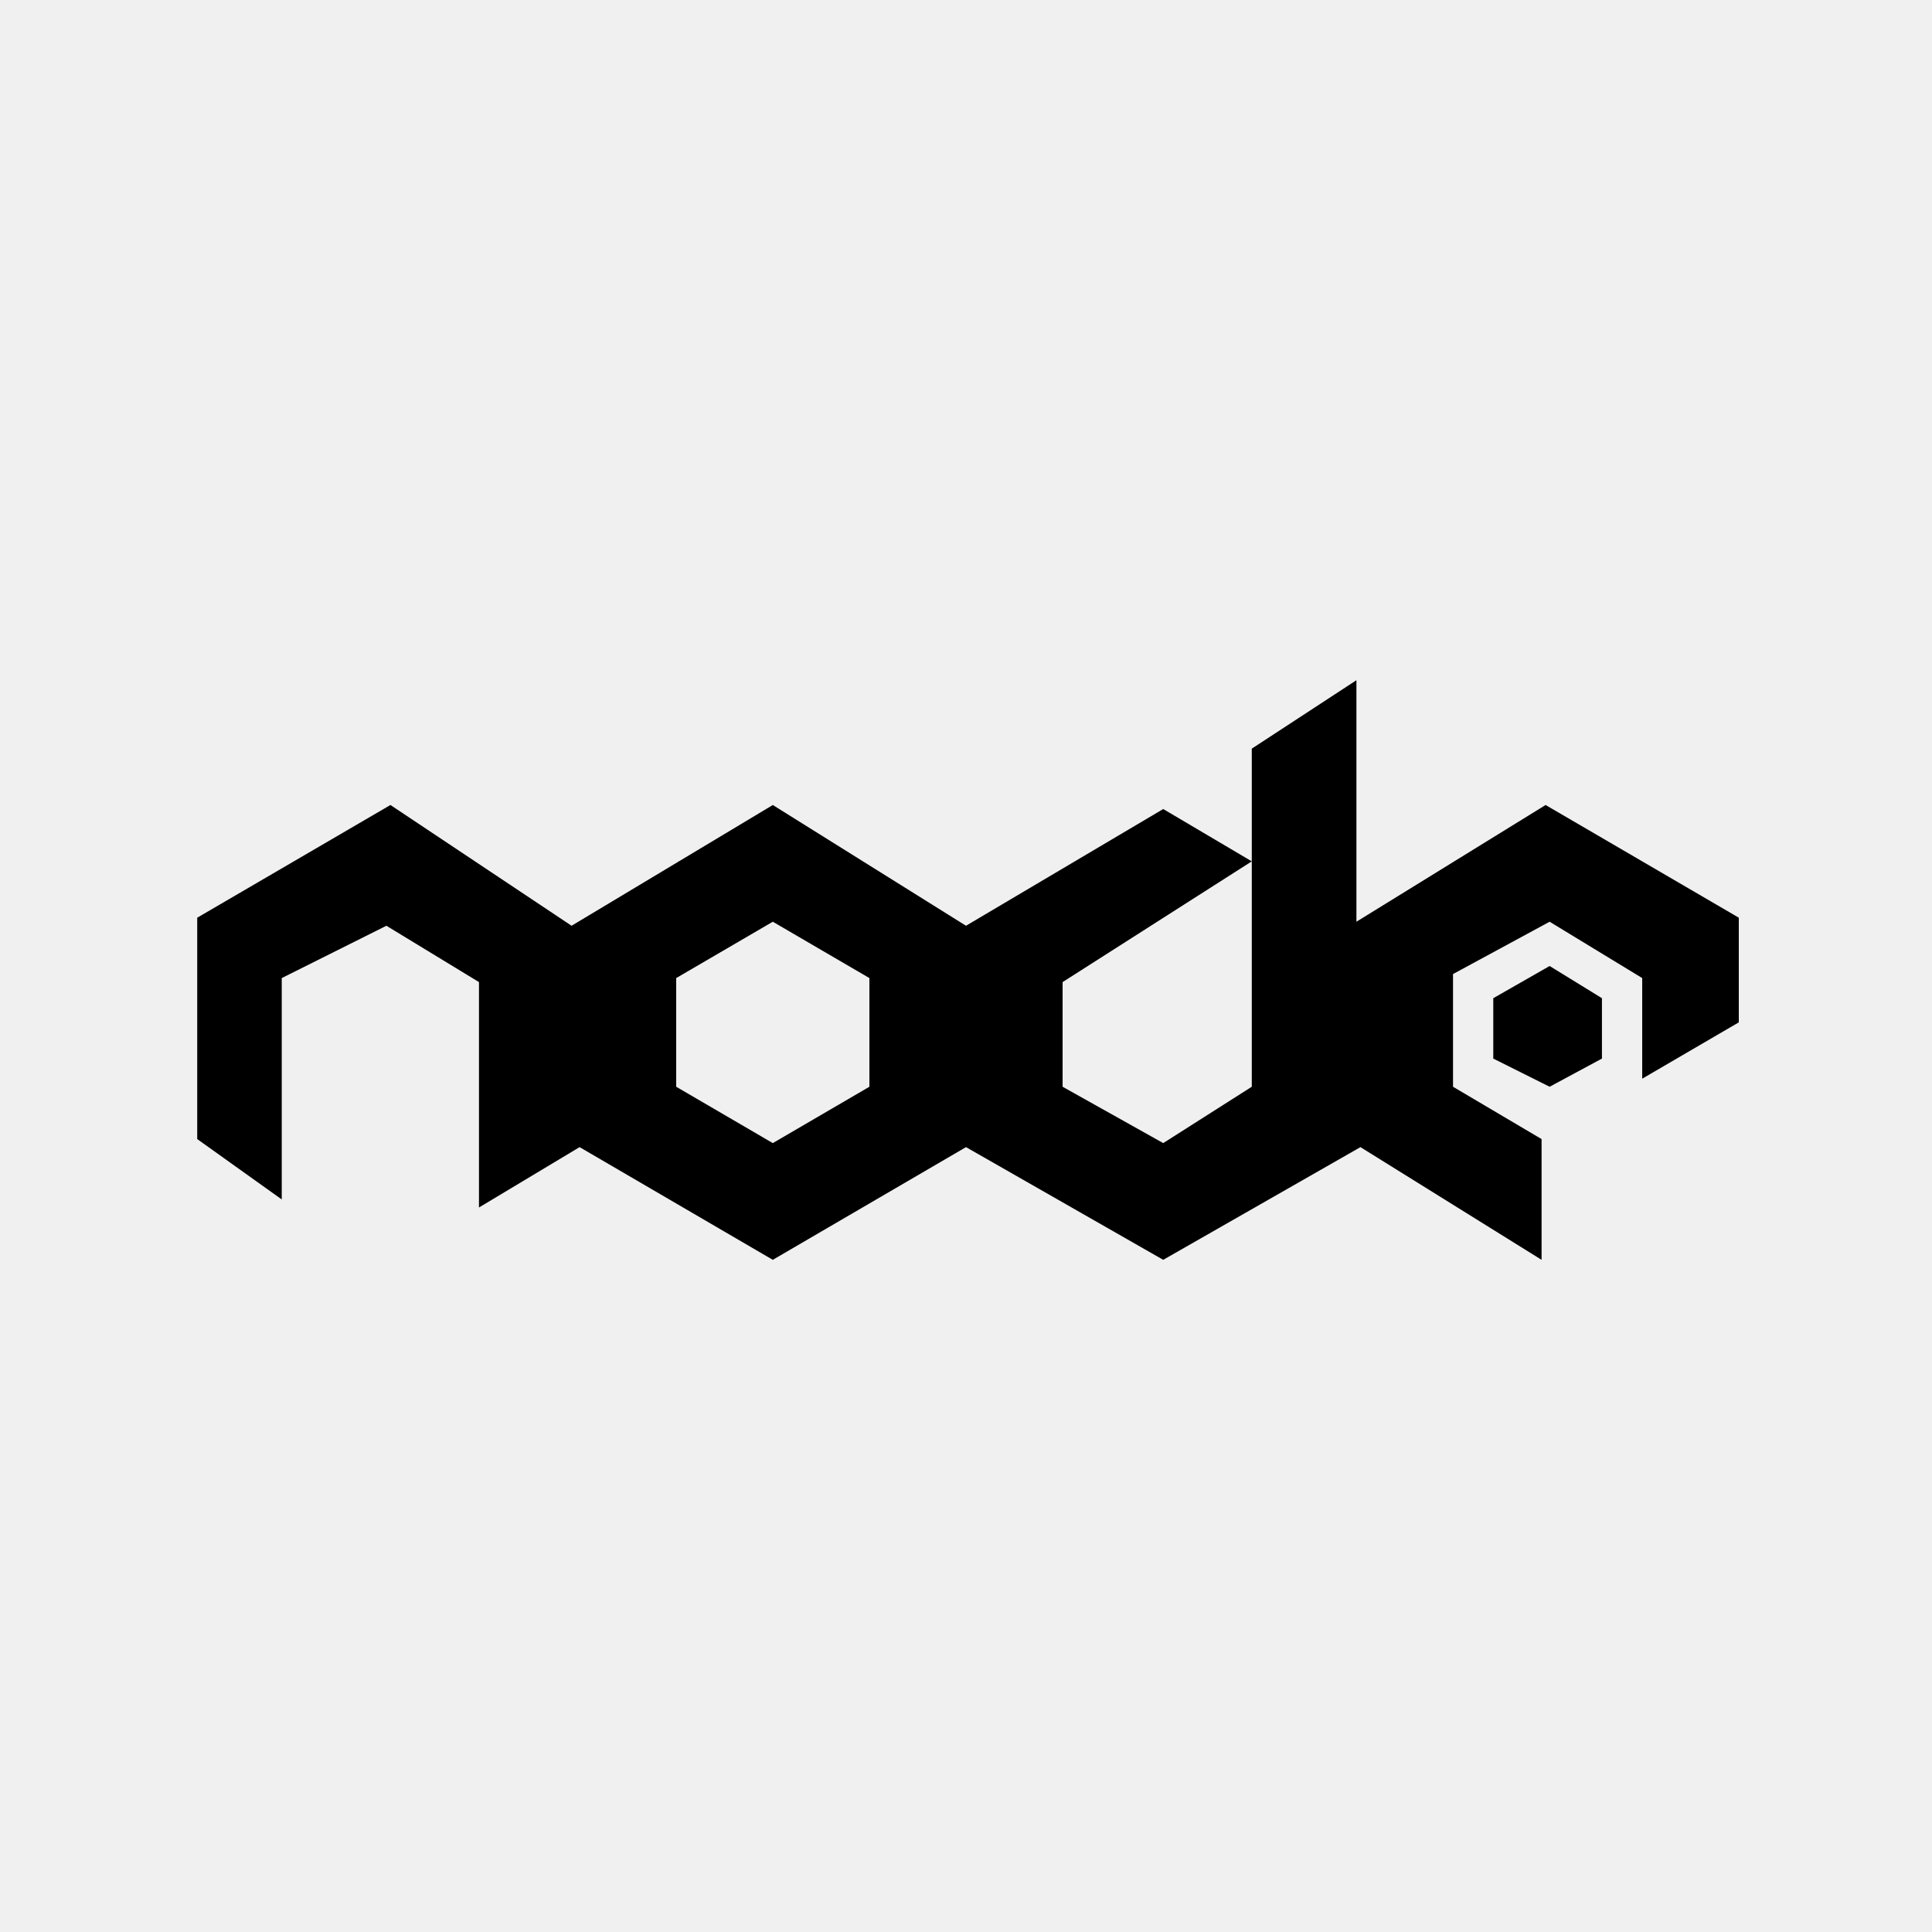
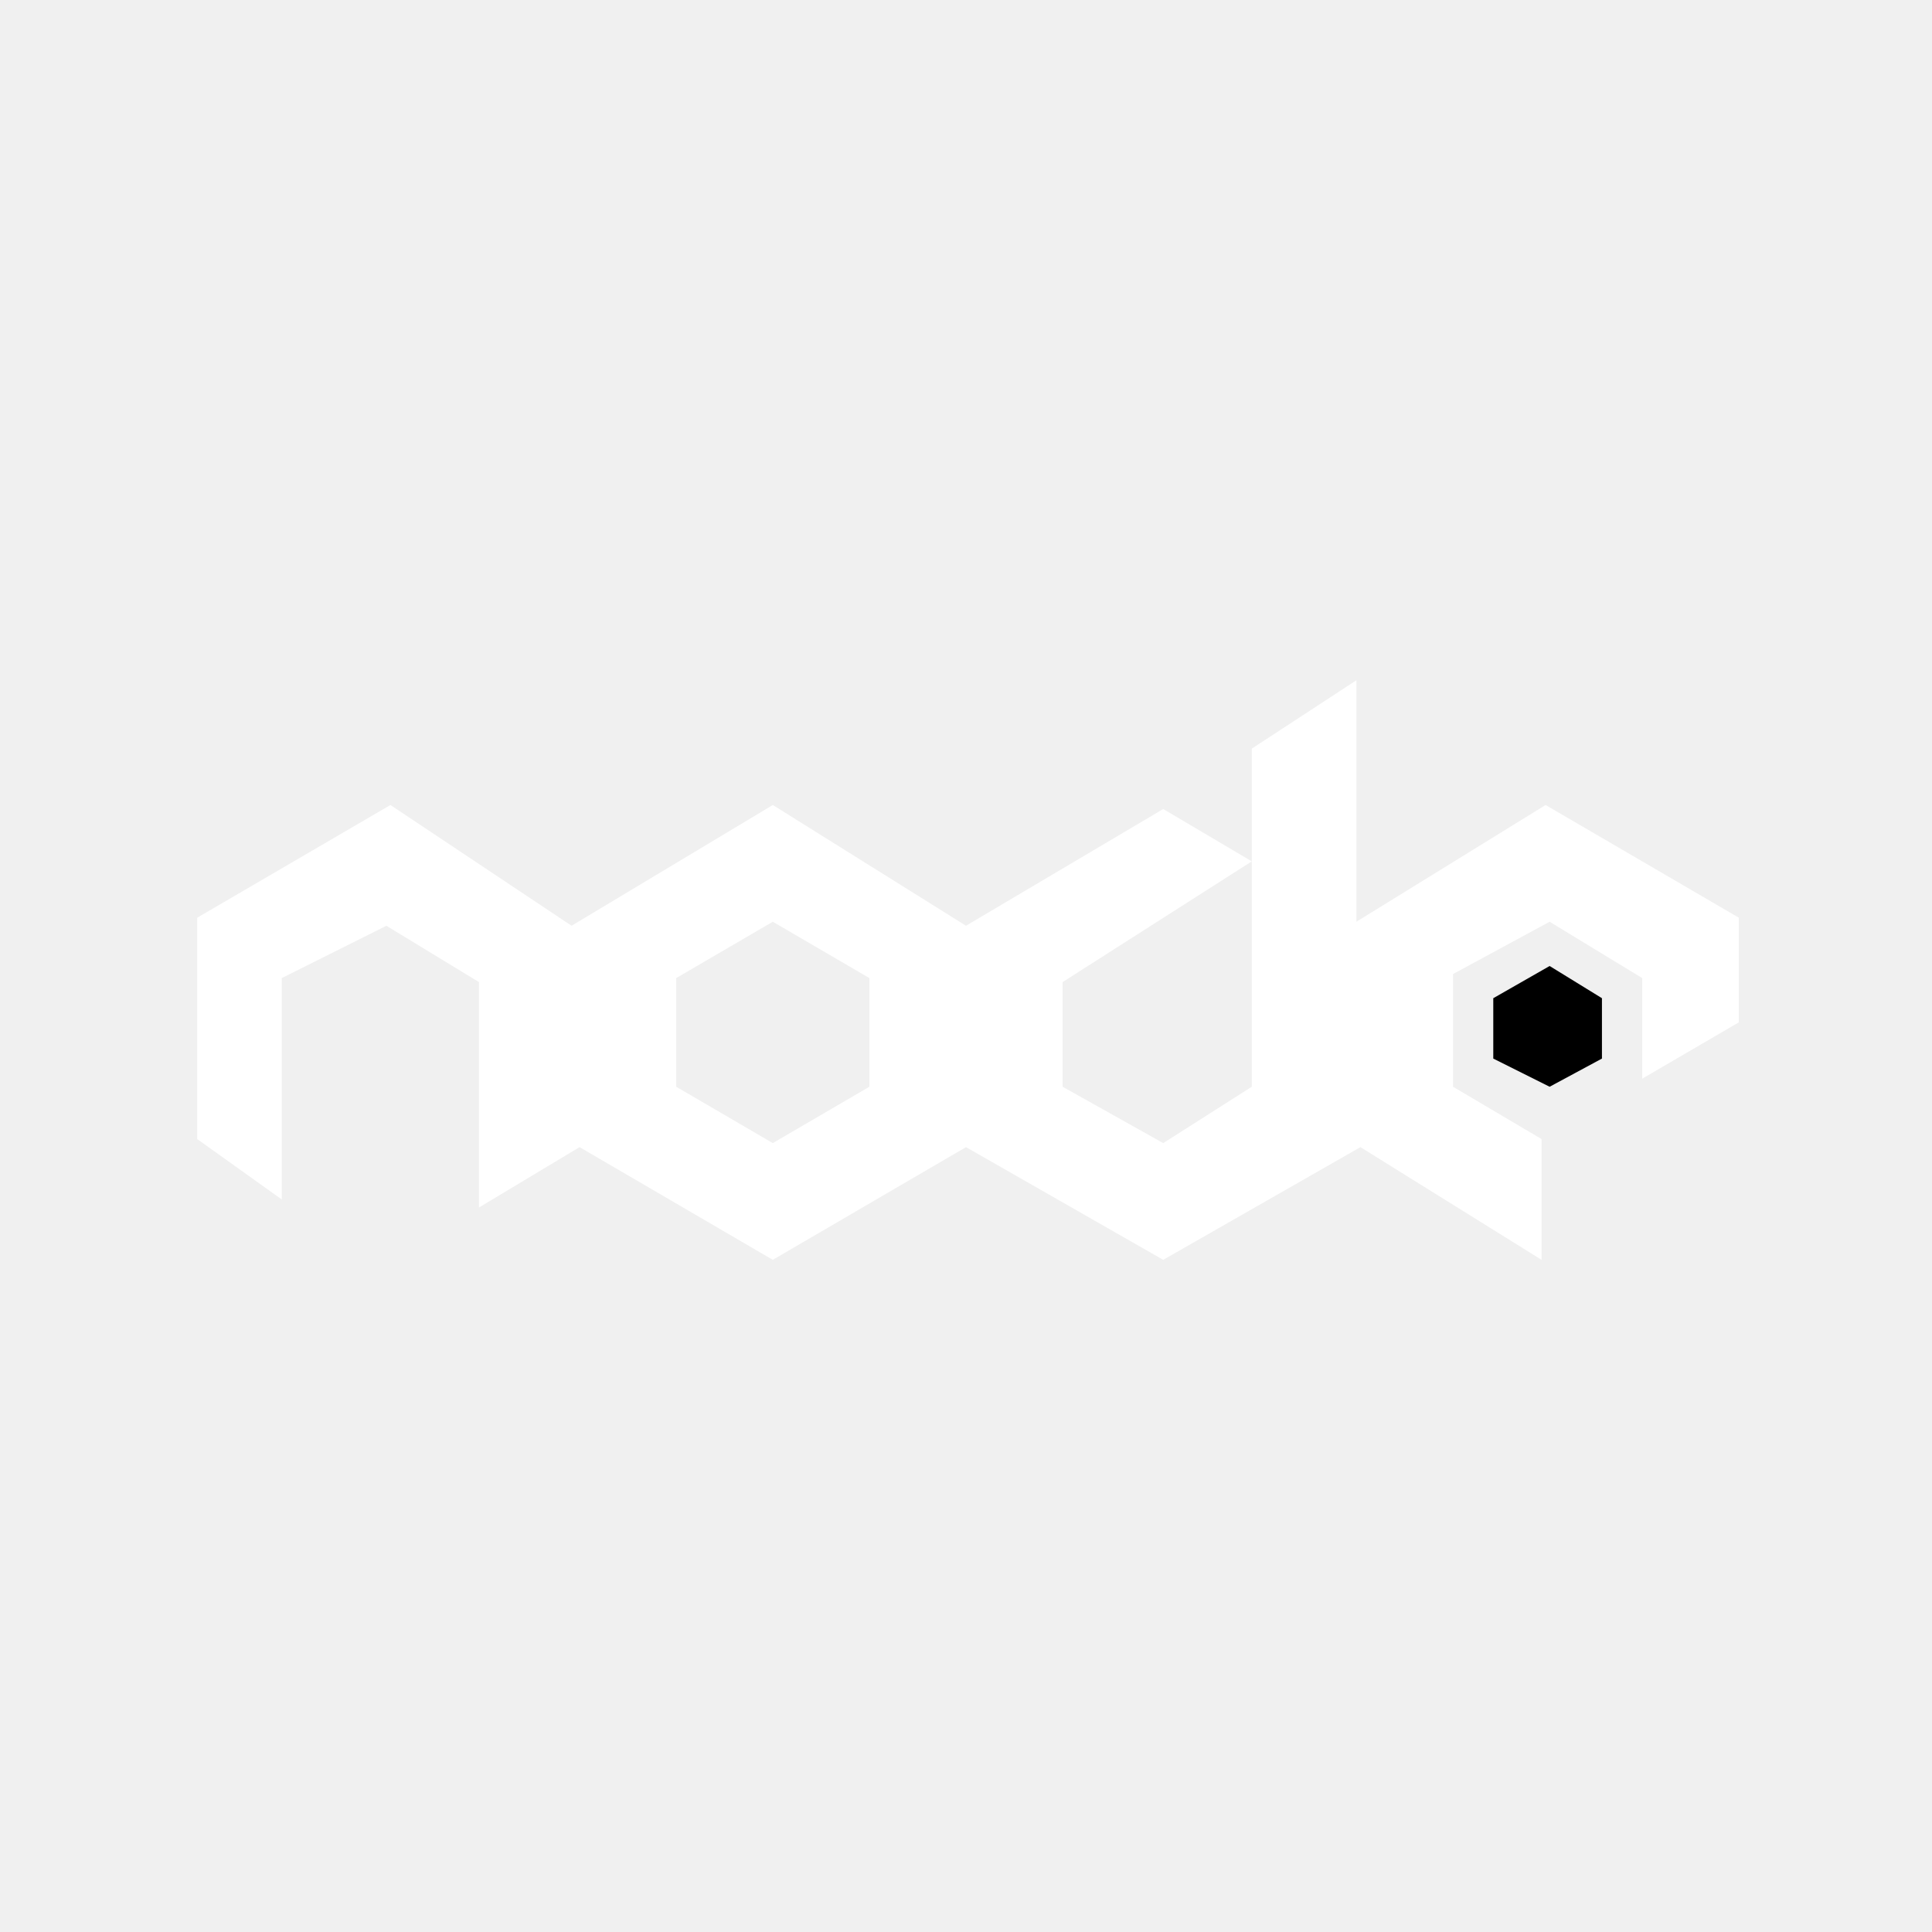
<svg xmlns="http://www.w3.org/2000/svg" data-name="Layer 1" viewBox="0 0 48 48">
-   <path d="m38.4 20-4.7 2.9v-6l-2.6 1.7V27l-2.2 1.4-2.5-1.4v-2.6l4.7-3-2.2-1.3L24 23l-4.8-3-5 3-4.5-3-4.8 2.8v5.5L7 29.8v-5.5L9.6 23l2.3 1.4V30l2.5-1.5 4.8 2.8 4.8-2.8 4.9 2.8 4.9-2.8 4.5 2.8v-3L36.1 27v-2.8l2.4-1.3 2.3 1.4v2.5l2.4-1.4v-2.6Zm-16.8 7-2.4 1.4-2.4-1.4v-2.7l2.4-1.4 2.4 1.4Z" />
+   <path fill="#fff" d="m38.4 20-4.7 2.9v-6l-2.6 1.7V27l-2.2 1.4-2.5-1.4v-2.6l4.7-3-2.2-1.3L24 23l-4.8-3-5 3-4.5-3-4.8 2.8v5.5L7 29.8v-5.5L9.6 23l2.3 1.4V30l2.5-1.5 4.8 2.8 4.8-2.8 4.9 2.8 4.9-2.8 4.5 2.8v-3L36.1 27v-2.8l2.4-1.3 2.3 1.4v2.5l2.4-1.4v-2.6Zm-16.8 7-2.4 1.4-2.4-1.4v-2.7l2.4-1.4 2.4 1.4Z" />
  <path d="M37.1 24.8v1.5l1.4.7 1.3-.7v-1.5l-1.3-.8z" />
</svg>
